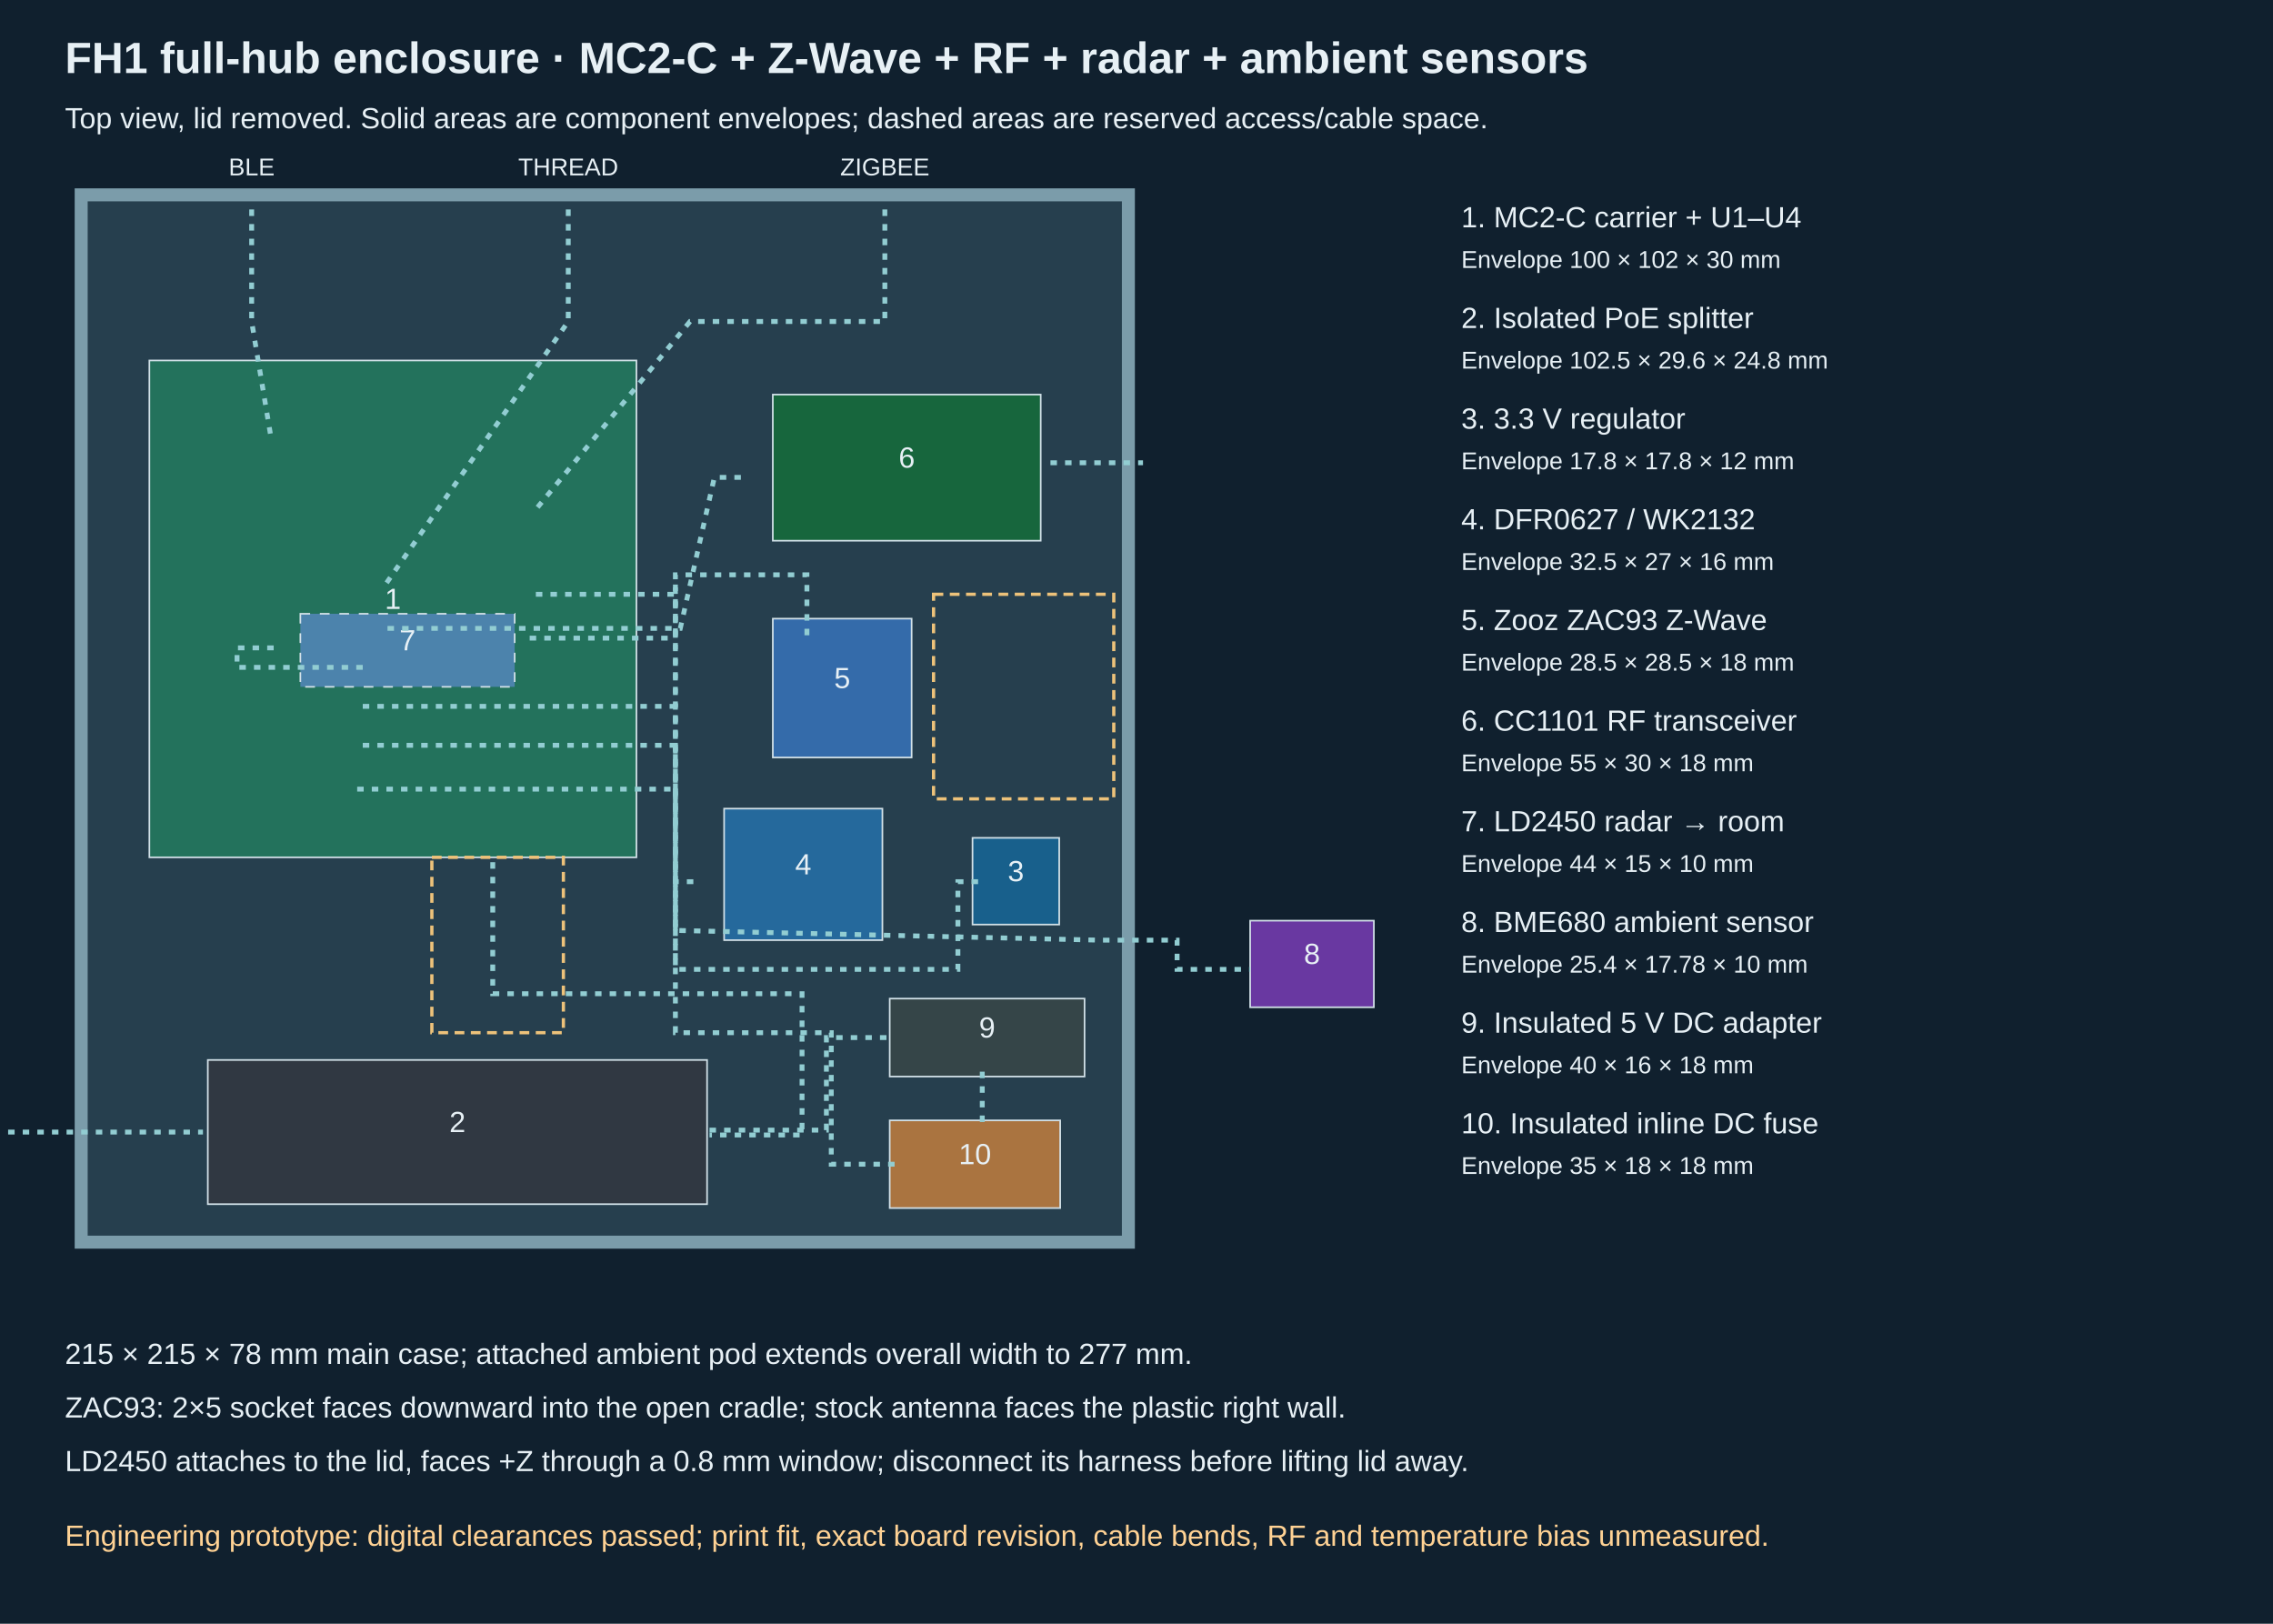
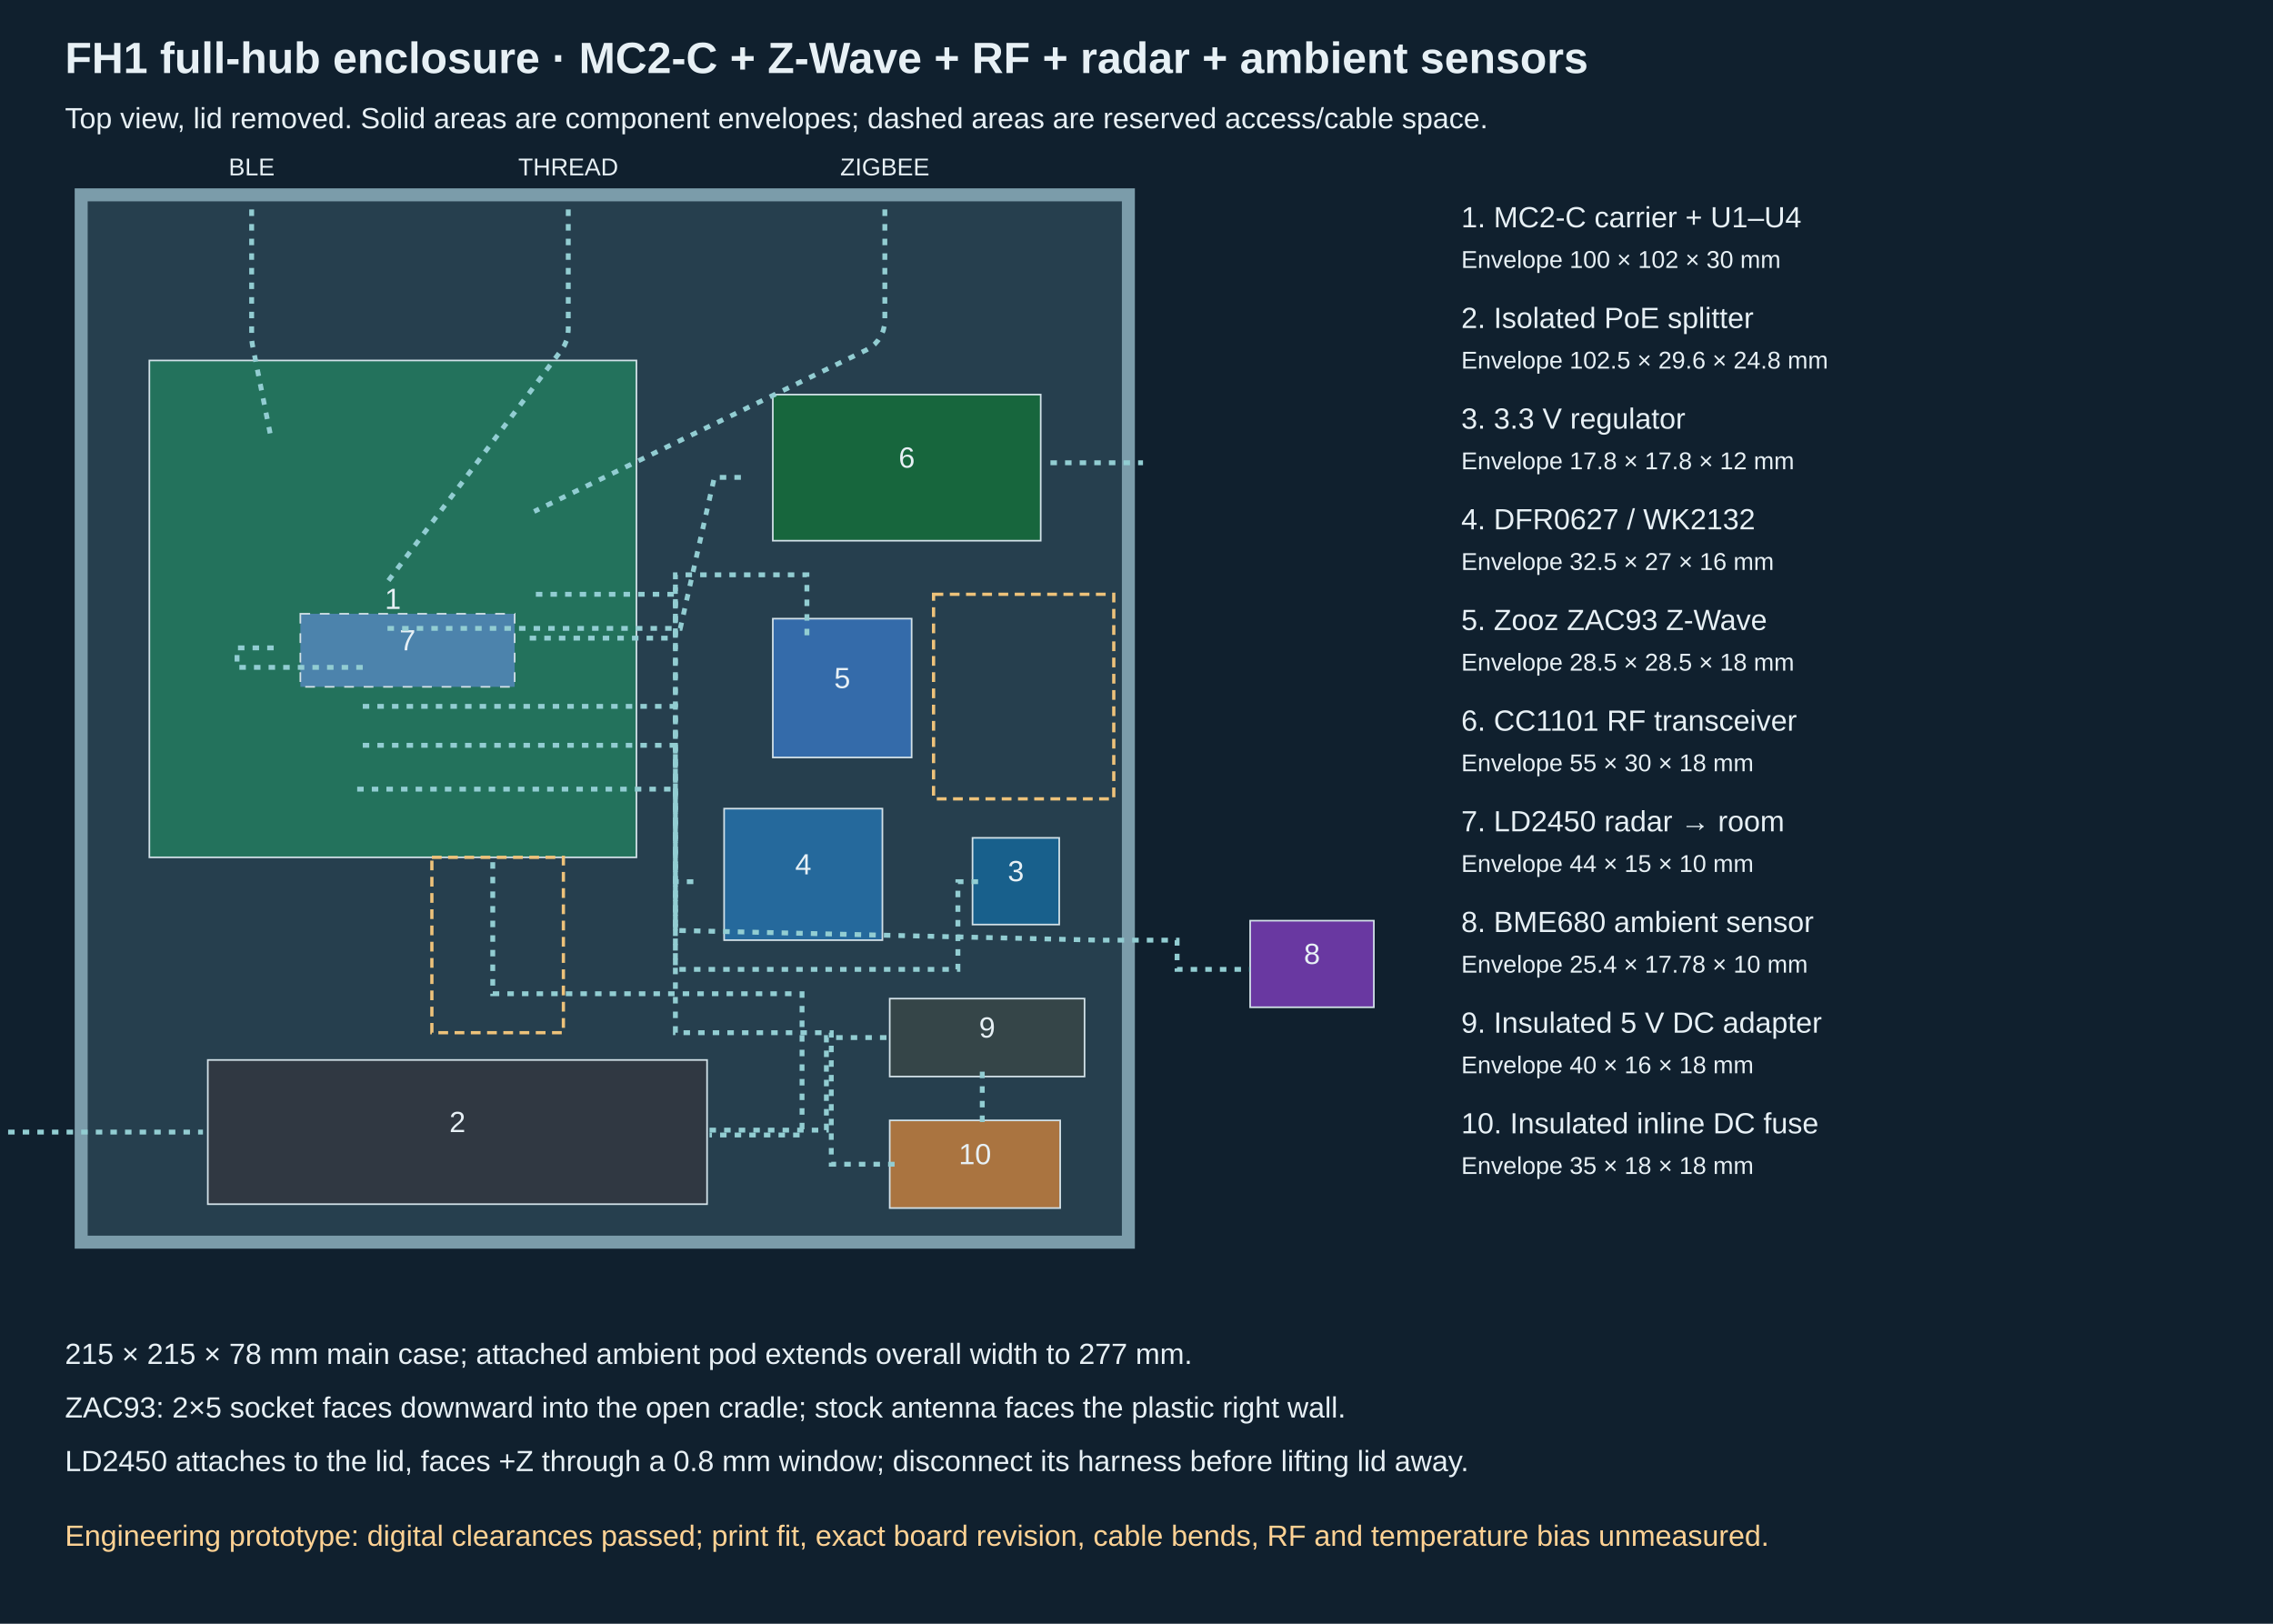
<svg xmlns="http://www.w3.org/2000/svg" width="1400" height="1000" viewBox="0 0 1400 1000">
  <style>text{font-family:Arial,sans-serif;fill:#e7f0f5}.h{font-size:27px;font-weight:bold}.s{font-size:18px}.n{font-size:15px}</style>
  <rect width="1400" height="1000" fill="#10202e" />
  <text x="40" y="45" class="h">FH1 full-hub enclosure · MC2-C + Z-Wave + RF + radar + ambient sensors</text>
  <text x="40" y="79" class="s">Top view, lid removed. Solid areas are component envelopes; dashed areas are reserved access/cable space.</text>
  <rect x="50" y="120" width="645" height="645" fill="#263f4e" stroke="#7b9caa" stroke-width="8" />
  <rect x="92" y="222" width="300.0" height="306.0" fill="#23725c" stroke="#d2e1e8" stroke-dasharray="0" />
  <text x="242.0" y="375.0" text-anchor="middle" class="s">1</text>
  <rect x="128" y="652.8" width="307.5" height="88.8" fill="#303842" stroke="#d2e1e8" stroke-dasharray="0" />
  <text x="281.75" y="697.2" text-anchor="middle" class="s">2</text>
  <rect x="599" y="516" width="53.4" height="53.4" fill="#18608c" stroke="#d2e1e8" stroke-dasharray="0" />
  <text x="625.7" y="542.7" text-anchor="middle" class="s">3</text>
  <rect x="446" y="498" width="97.5" height="81" fill="#25699c" stroke="#d2e1e8" stroke-dasharray="0" />
  <text x="494.75" y="538.5" text-anchor="middle" class="s">4</text>
  <rect x="476" y="381" width="85.5" height="85.5" fill="#346baa" stroke="#d2e1e8" stroke-dasharray="0" />
  <text x="518.75" y="423.75" text-anchor="middle" class="s">5</text>
  <rect x="476" y="243" width="165" height="90" fill="#17663d" stroke="#d2e1e8" stroke-dasharray="0" />
  <text x="558.5" y="288.0" text-anchor="middle" class="s">6</text>
  <rect x="185" y="378" width="132" height="45" fill="#4c83ac" stroke="#d2e1e8" stroke-dasharray="6" />
  <text x="251.0" y="400.5" text-anchor="middle" class="s">7</text>
  <rect x="770" y="567" width="76.2" height="53.34" fill="#6938a1" stroke="#d2e1e8" stroke-dasharray="0" />
  <text x="808.1" y="593.67" text-anchor="middle" class="s">8</text>
  <rect x="548" y="615" width="120" height="48" fill="#354548" stroke="#d2e1e8" stroke-dasharray="0" />
  <text x="608.0" y="639.0" text-anchor="middle" class="s">9</text>
  <rect x="548" y="690" width="105" height="54" fill="#aa7440" stroke="#d2e1e8" stroke-dasharray="0" />
  <text x="600.5" y="717.0" text-anchor="middle" class="s">10</text>
  <rect x="266" y="528" width="81" height="108" fill="none" stroke="#edc27a" stroke-width="2" stroke-dasharray="6 4" />
  <rect x="575" y="366" width="111" height="126" fill="none" stroke="#edc27a" stroke-width="2" stroke-dasharray="6 4" />
-   <polyline points="155,129 155,174 155,198 167,270 167,270" fill="none" stroke="#92cdd2" stroke-width="3" stroke-dasharray="4 5" />
-   <polyline points="350,129 350,174 350,198 236.87,360.756 236.87,360.756" fill="none" stroke="#92cdd2" stroke-width="3" stroke-dasharray="4 5" />
-   <polyline points="545,129 545,174 545,198 425,198 329,315 329,315" fill="none" stroke="#92cdd2" stroke-width="3" stroke-dasharray="4 5" />
+   <polyline points="155,129 155.0,207.747 155.11,209.986 155.44,212.199 162.609,248.044 163.275,251.377 163.935,254.673 164.568,257.838 165.157,260.785 165.687,263.433 166.142,265.708 166.509,267.546 166.779,268.896 166.944,269.722 167.0,270.0 167,270" fill="none" stroke="#92cdd2" stroke-width="3" stroke-dasharray="4 5" />
+   <polyline points="350,129 350.0,203.189 349.736,206.462 348.952,209.649 347.666,212.67 345.914,215.445 249.504,343.92 247.546,346.529 245.628,349.085 243.8,351.521 242.108,353.776 240.595,355.792 239.301,357.517 238.258,358.906 237.494,359.925 237.027,360.547 236.87,360.756 236.87,360.756" fill="none" stroke="#92cdd2" stroke-width="3" stroke-dasharray="4 5" />
+   <polyline points="545,129 545.0,197.232 544.74,200.478 543.968,203.641 542.702,206.64 540.975,209.4 538.831,211.85 536.325,213.928 533.52,215.58 347.805,305.859 344.885,307.278 342.027,308.667 339.305,309.991 336.787,311.215 334.537,312.309 332.612,313.244 331.063,313.997 329.927,314.55 329.233,314.887 329.0,315.0 329,315" fill="none" stroke="#92cdd2" stroke-width="3" stroke-dasharray="4 5" />
  <polyline points="303.5,531 303.5,612 494,612 494,699 437,699" fill="none" stroke="#92cdd2" stroke-width="3" stroke-dasharray="4 5" />
  <polyline points="416,360 416,573" fill="none" stroke="#92cdd2" stroke-width="3" stroke-dasharray="4 5" />
  <polyline points="223.43,435.0 416,435 416,573 677,579 725,579 725,597 752,597 770,597" fill="none" stroke="#92cdd2" stroke-width="3" stroke-dasharray="4 5" />
  <polyline points="223.43,411 223.43,411 146,411 146,399 170,399" fill="none" stroke="#92cdd2" stroke-width="3" stroke-dasharray="4 5" />
  <polyline points="5,697.2 125,697.2" fill="none" stroke="#92cdd2" stroke-width="3" stroke-dasharray="4 5" />
  <polyline points="647,285 704,285" fill="none" stroke="#92cdd2" stroke-width="3" stroke-dasharray="4 5" />
  <polyline points="330.05,366.0 416,366 416,543 428,543" fill="none" stroke="#92cdd2" stroke-width="3" stroke-dasharray="4 5" />
  <polyline points="326.24,393.0 416,393 416,354 497,354 497,393" fill="none" stroke="#92cdd2" stroke-width="3" stroke-dasharray="4 5" />
  <polyline points="238.67,387.0 419,387 440,294 461,294" fill="none" stroke="#92cdd2" stroke-width="3" stroke-dasharray="4 5" />
  <polyline points="223.43,459.0 223.43,459.0 416,459 416,597 590,597 590,543 605,543" fill="none" stroke="#92cdd2" stroke-width="3" stroke-dasharray="4 5" />
  <polyline points="437,696 509,696 509,639 548,639" fill="none" stroke="#92cdd2" stroke-width="3" stroke-dasharray="4 5" />
  <polyline points="605,660 605,678 605,693" fill="none" stroke="#92cdd2" stroke-width="3" stroke-dasharray="4 5" />
  <polyline points="551,717 512,717 512,636 416,636 416,486 215.81,486.0 215.81,486.0" fill="none" stroke="#92cdd2" stroke-width="3" stroke-dasharray="4 5" />
  <text x="155" y="108" class="n" text-anchor="middle">BLE</text>
  <text x="350" y="108" class="n" text-anchor="middle">THREAD</text>
  <text x="545" y="108" class="n" text-anchor="middle">ZIGBEE</text>
  <text x="900" y="140" class="s">1. MC2-C carrier + U1–U4</text>
  <text x="900" y="165" class="n">Envelope 100 × 102 × 30 mm</text>
  <text x="900" y="202" class="s">2. Isolated PoE splitter</text>
  <text x="900" y="227" class="n">Envelope 102.5 × 29.6 × 24.8 mm</text>
  <text x="900" y="264" class="s">3. 3.3 V regulator</text>
  <text x="900" y="289" class="n">Envelope 17.8 × 17.8 × 12 mm</text>
  <text x="900" y="326" class="s">4. DFR0627 / WK2132</text>
  <text x="900" y="351" class="n">Envelope 32.5 × 27 × 16 mm</text>
  <text x="900" y="388" class="s">5. Zooz ZAC93 Z-Wave</text>
  <text x="900" y="413" class="n">Envelope 28.5 × 28.5 × 18 mm</text>
  <text x="900" y="450" class="s">6. CC1101 RF transceiver</text>
  <text x="900" y="475" class="n">Envelope 55 × 30 × 18 mm</text>
  <text x="900" y="512" class="s">7. LD2450 radar → room</text>
  <text x="900" y="537" class="n">Envelope 44 × 15 × 10 mm</text>
  <text x="900" y="574" class="s">8. BME680 ambient sensor</text>
  <text x="900" y="599" class="n">Envelope 25.4 × 17.78 × 10 mm</text>
  <text x="900" y="636" class="s">9. Insulated 5 V DC adapter</text>
  <text x="900" y="661" class="n">Envelope 40 × 16 × 18 mm</text>
  <text x="900" y="698" class="s">10. Insulated inline DC fuse</text>
  <text x="900" y="723" class="n">Envelope 35 × 18 × 18 mm</text>
  <text x="40" y="840" class="s">215 × 215 × 78 mm main case; attached ambient pod extends overall width to 277 mm.</text>
  <text x="40" y="873" class="s">ZAC93: 2×5 socket faces downward into the open cradle; stock antenna faces the plastic right wall.</text>
  <text x="40" y="906" class="s">LD2450 attaches to the lid, faces +Z through a 0.8 mm window; disconnect its harness before lifting lid away.</text>
  <text x="40" y="952" class="s" style="fill:#ffd294">Engineering prototype: digital clearances passed; print fit, exact board revision, cable bends, RF and temperature bias unmeasured.</text>
</svg>
